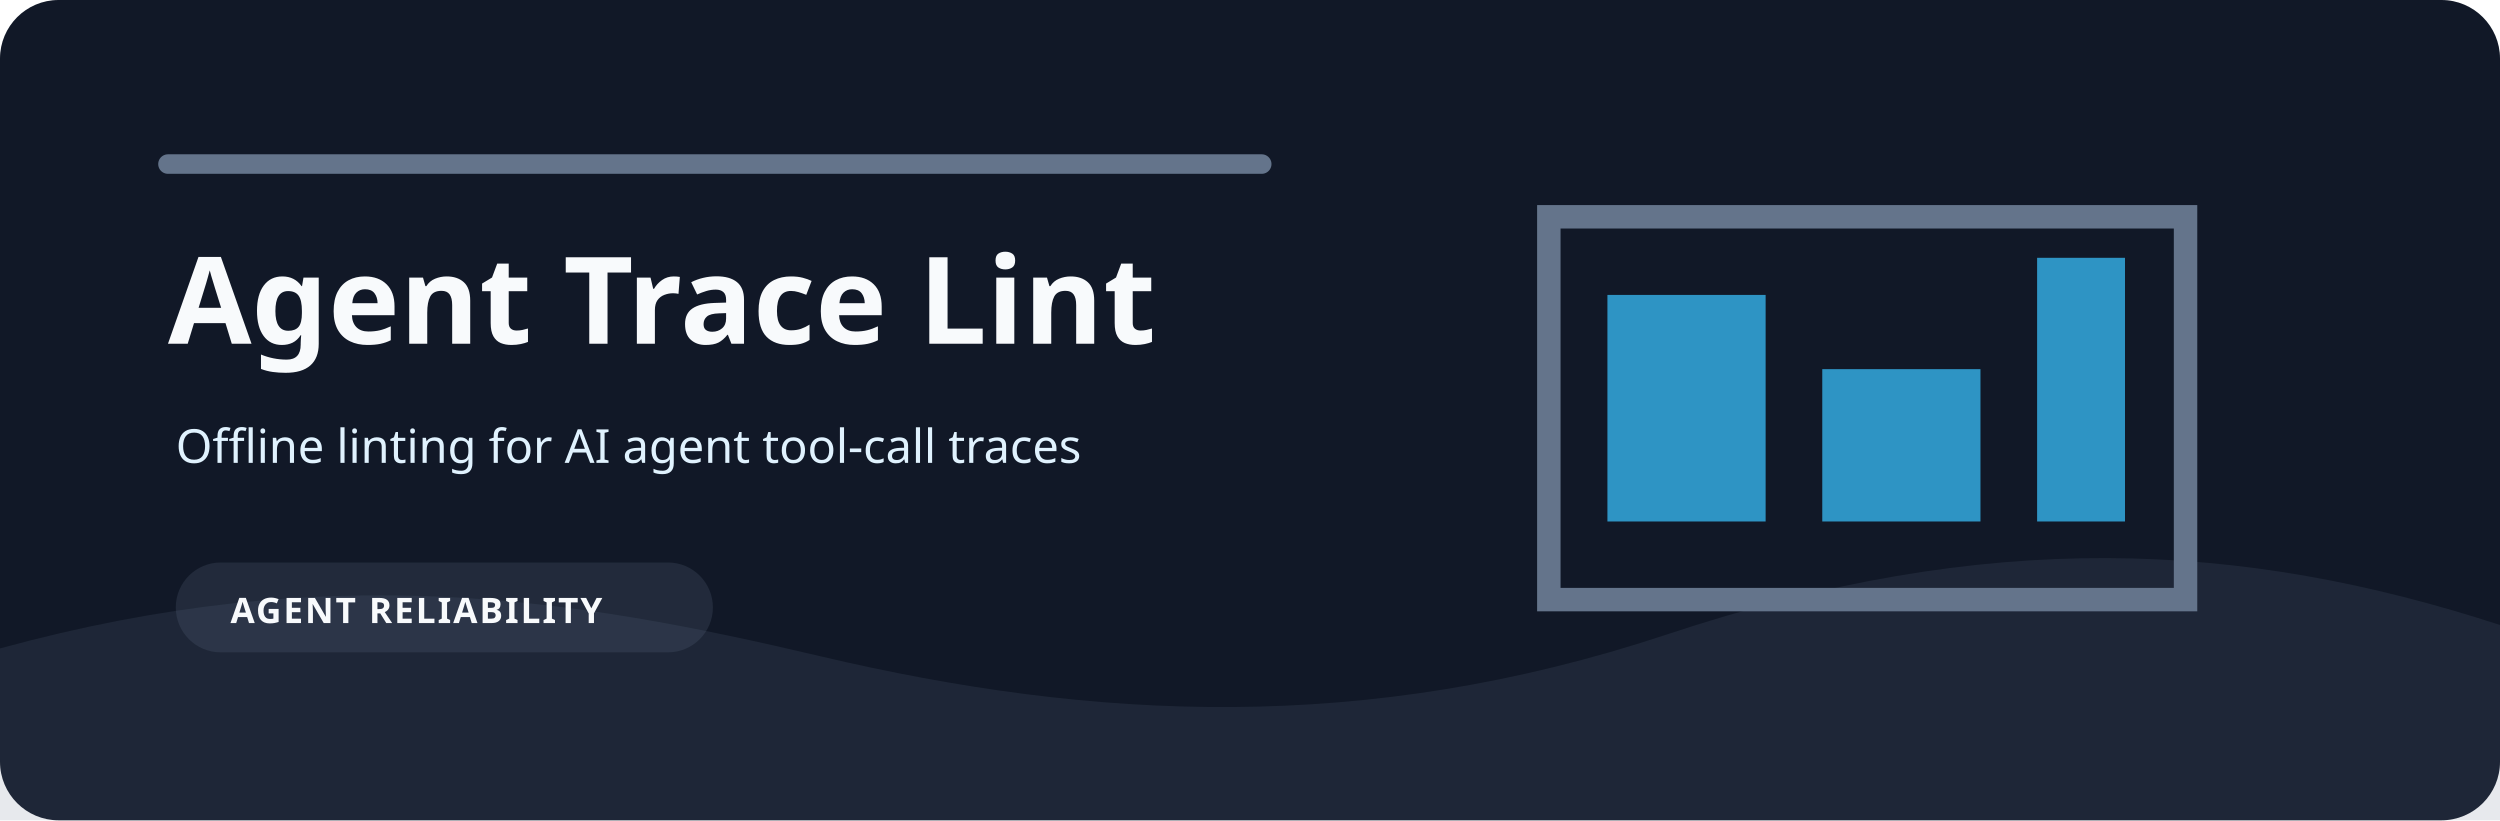
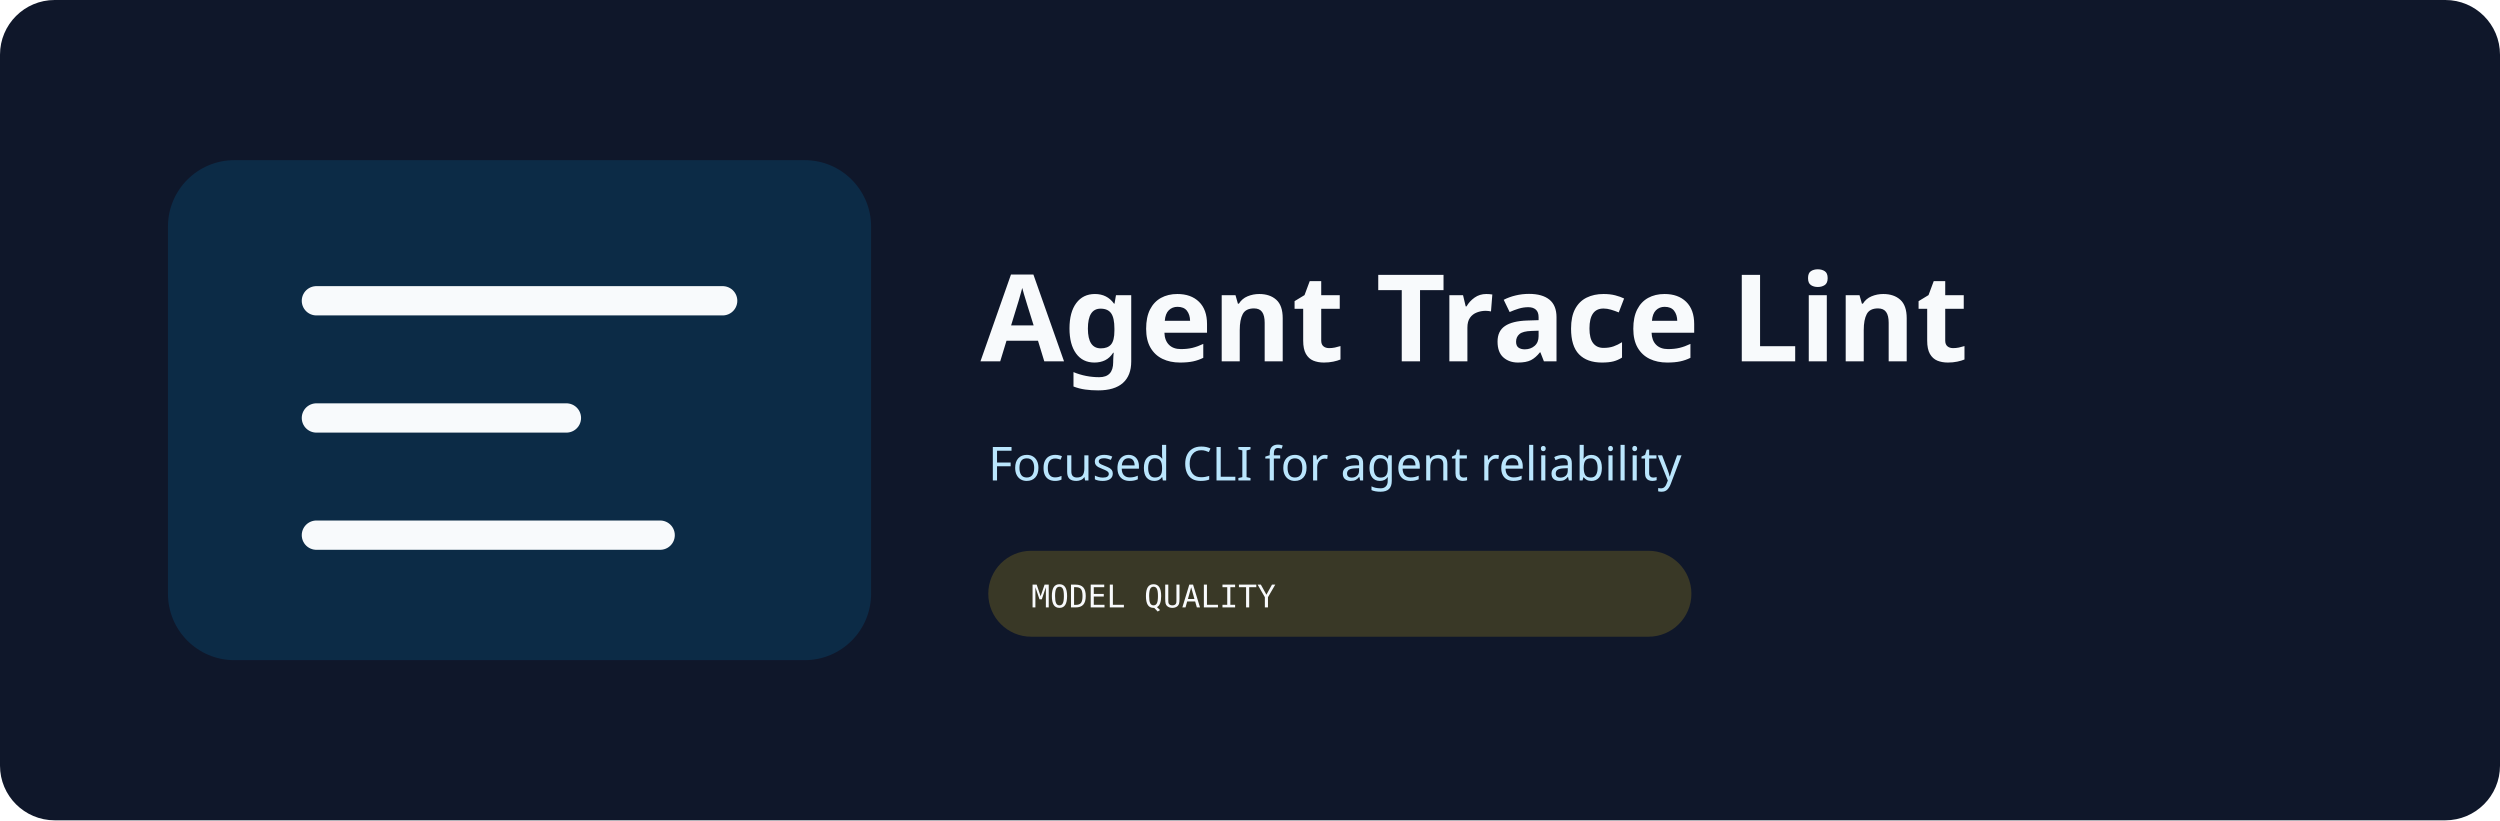
- <svg xmlns="http://www.w3.org/2000/svg" width="1280" height="420" viewBox="0 0 1280 420" fill="none" role="img" aria-label="Agent Trace Lint project cover">
-   <rect width="1280" height="420" rx="30" fill="#111827" />
-   <path d="M0 332C168 286 293 306 420 336C560 369 699 376 853 325C1018 270 1148 277 1280 320V420H0V332Z" fill="#64748b" opacity=".16" />
-   <path d="M86 84h560" stroke="#64748b" stroke-width="10" stroke-linecap="round" />
-   <text x="86" y="176" fill="#f8fafc" font-family="Manrope, ui-sans-serif, system-ui" font-size="62" font-weight="800">Agent Trace Lint</text>
-   <text x="90" y="237" fill="#e0f2fe" font-family="Manrope, ui-sans-serif, system-ui" font-size="24" font-weight="500">Offline linting for AI agent tool-call traces</text>
-   <rect x="90" y="288" width="275" height="46" rx="23" fill="#64748b" opacity=".20" />
-   <text x="118" y="319" fill="#f8fafc" font-family="Manrope, ui-sans-serif, system-ui" font-size="18" font-weight="800" letter-spacing="1">AGENT RELIABILITY</text>
-   <path d="M793 111h326v196H793z" fill="none" stroke="#64748b" stroke-width="12" />
-   <path d="M823 151h81v116h-81zM933 189h81v78h-81zM1043 132h45v135h-45z" fill="#38bdf8" opacity=".75" />
+ <svg xmlns="http://www.w3.org/2000/svg" width="1280" height="420" viewBox="0 0 1280 420" fill="none" role="img" aria-label="Agent Trace Lint cover">
+   <rect width="1280" height="420" rx="28" fill="#0f172a" />
+   <rect x="86" y="82" width="360" height="256" rx="34" fill="#0284c7" opacity=".18" />
+   <path d="M162 154h208M162 214h128M162 274h176" stroke="#f8fafc" stroke-width="15" stroke-linecap="round" />
+   <text x="502" y="185" fill="#f8fafc" font-family="Aptos, Segoe UI, ui-sans-serif, system-ui" font-size="62" font-weight="800">Agent Trace Lint</text>
+   <text x="506" y="246" fill="#bae6fd" font-family="Aptos, Segoe UI, ui-sans-serif, system-ui" font-size="24">Focused CLI for agent reliability</text>
+   <rect x="506" y="282" width="360" height="44" rx="22" fill="#facc15" opacity=".18" />
+   <text x="528" y="311" fill="#f8fafc" font-family="ui-monospace, SFMono-Regular, Menlo, monospace" font-size="16">MODEL QUALITY</text>
</svg>
